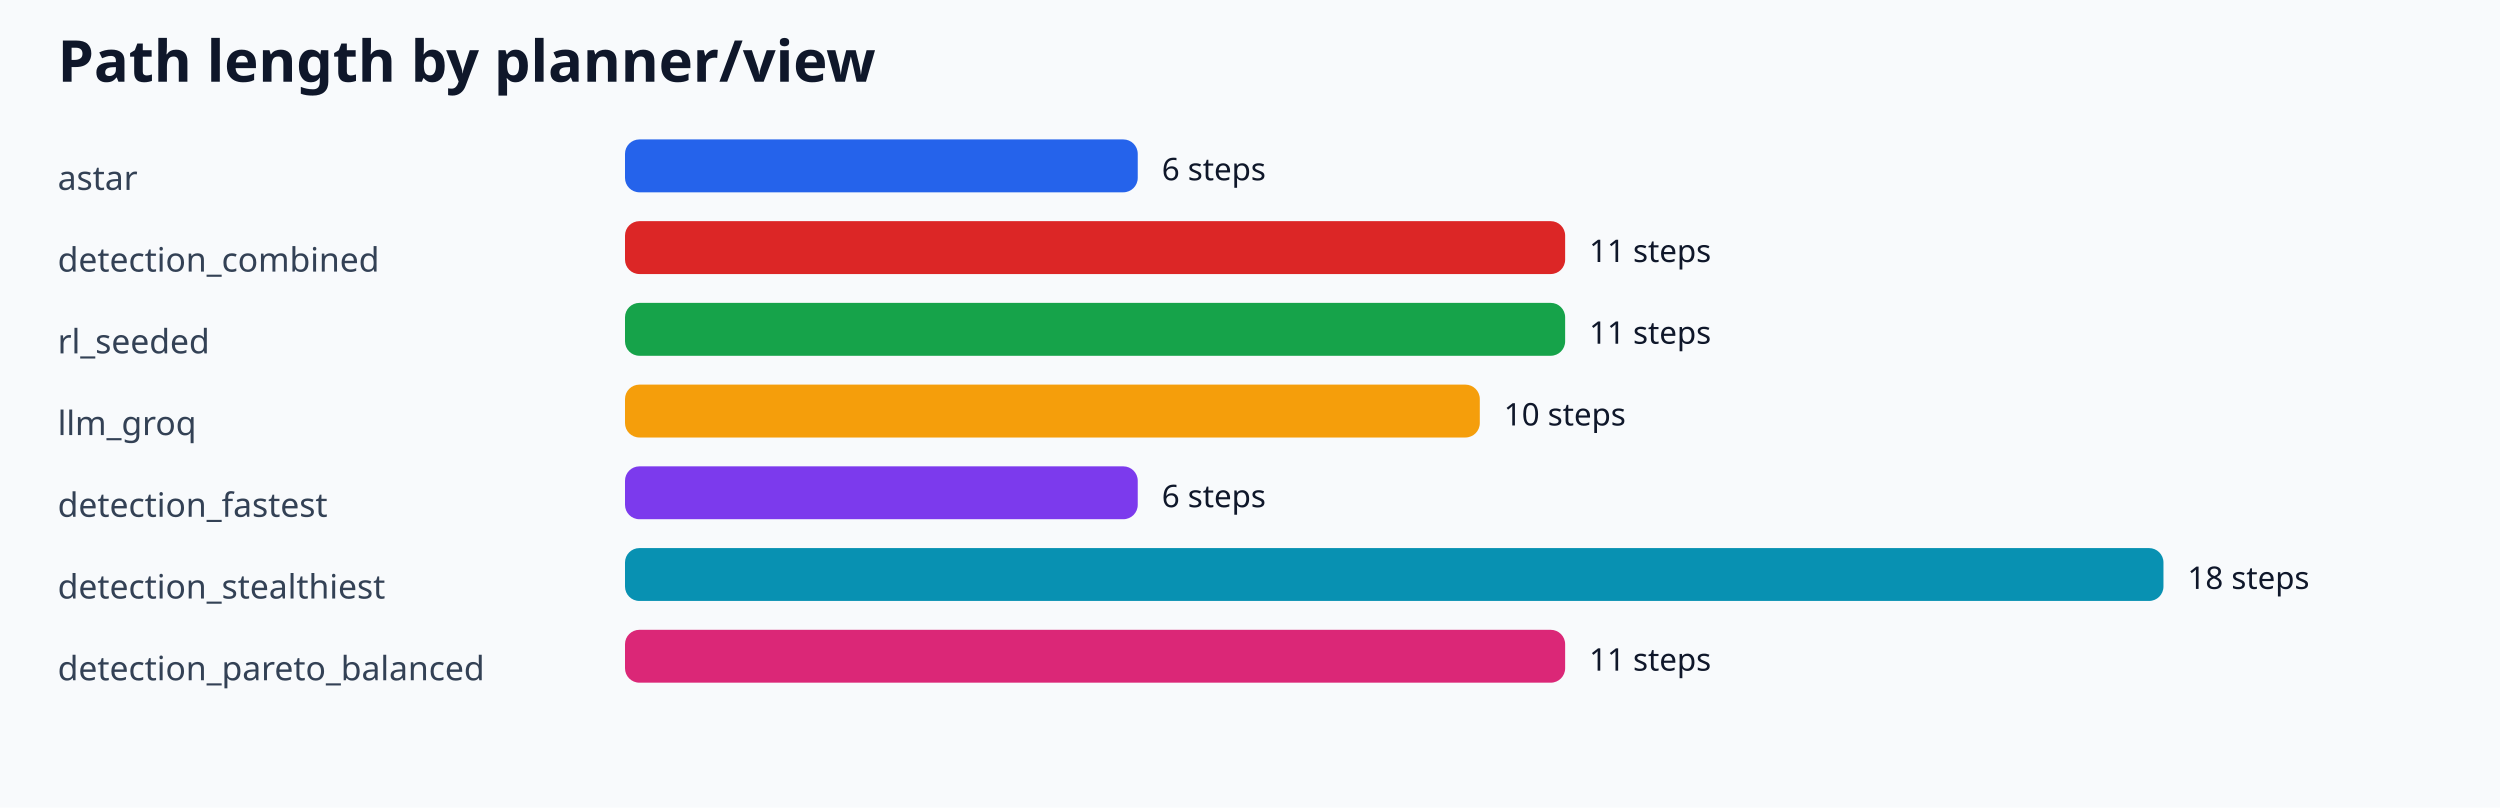
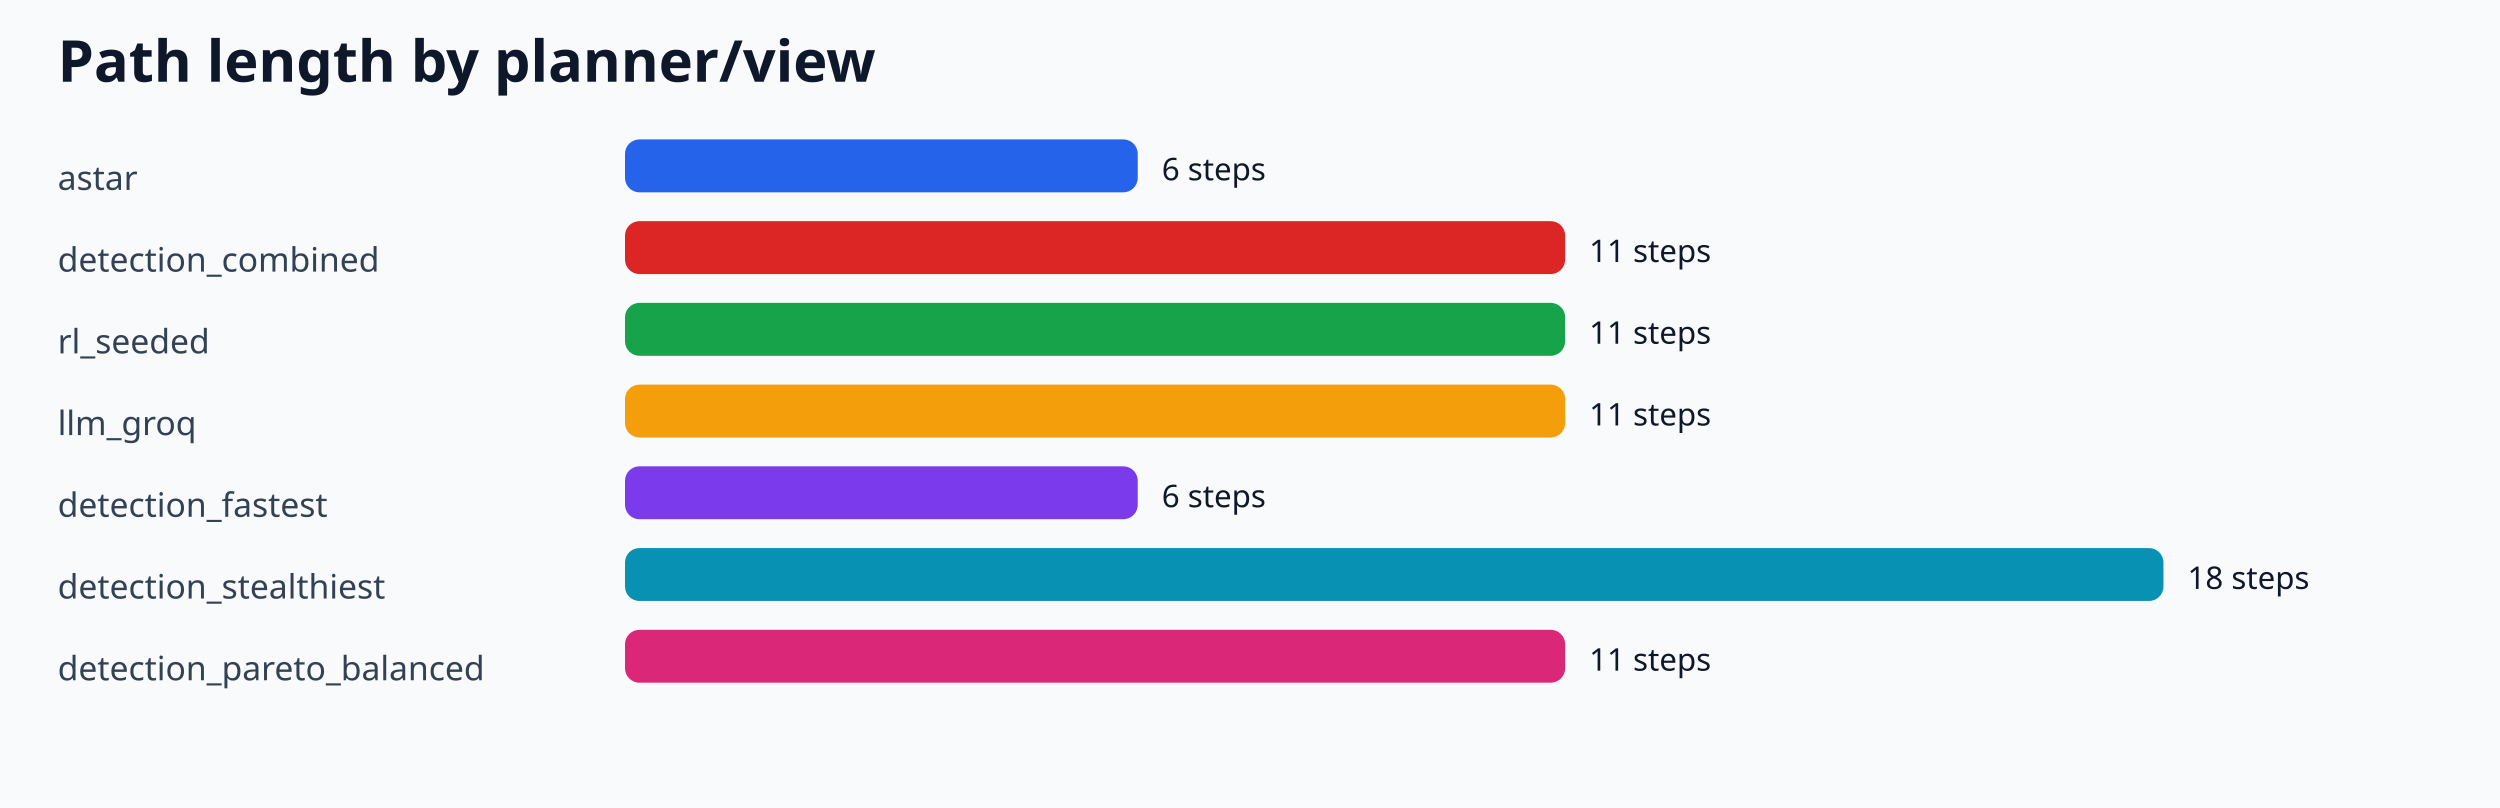
<svg xmlns="http://www.w3.org/2000/svg" width="1040" height="336" viewBox="0 0 1040 336">
  <rect width="1040" height="336" fill="#f8fafc" />
  <text x="24" y="34" font-size="24" font-family="Segoe UI" font-weight="700" fill="#0f172a">Path length by planner/view</text>
  <text x="24" y="79" font-size="14" font-family="Segoe UI" fill="#334155">astar</text>
  <rect x="260" y="58" width="213.3" height="22" rx="6" fill="#2563eb" />
  <text x="483.3" y="75" font-size="13" font-family="Segoe UI" fill="#0f172a">6 steps</text>
  <text x="24" y="113" font-size="14" font-family="Segoe UI" fill="#334155">detection_combined</text>
  <rect x="260" y="92" width="391.1" height="22" rx="6" fill="#dc2626" />
  <text x="661.1" y="109" font-size="13" font-family="Segoe UI" fill="#0f172a">11 steps</text>
  <text x="24" y="147" font-size="14" font-family="Segoe UI" fill="#334155">rl_seeded</text>
  <rect x="260" y="126" width="391.1" height="22" rx="6" fill="#16a34a" />
  <text x="661.1" y="143" font-size="13" font-family="Segoe UI" fill="#0f172a">11 steps</text>
  <text x="24" y="181" font-size="14" font-family="Segoe UI" fill="#334155">llm_groq</text>
-   <rect x="260" y="160" width="355.6" height="22" rx="6" fill="#f59e0b" />
-   <text x="625.6" y="177" font-size="13" font-family="Segoe UI" fill="#0f172a">10 steps</text>
+   <rect x="260" y="160" width="391.1" height="22" rx="6" fill="#f59e0b" />
+   <text x="661.1" y="177" font-size="13" font-family="Segoe UI" fill="#0f172a">11 steps</text>
  <text x="24" y="215" font-size="14" font-family="Segoe UI" fill="#334155">detection_fastest</text>
  <rect x="260" y="194" width="213.3" height="22" rx="6" fill="#7c3aed" />
  <text x="483.3" y="211" font-size="13" font-family="Segoe UI" fill="#0f172a">6 steps</text>
  <text x="24" y="249" font-size="14" font-family="Segoe UI" fill="#334155">detection_stealthiest</text>
  <rect x="260" y="228" width="640.0" height="22" rx="6" fill="#0891b2" />
  <text x="910.0" y="245" font-size="13" font-family="Segoe UI" fill="#0f172a">18 steps</text>
  <text x="24" y="283" font-size="14" font-family="Segoe UI" fill="#334155">detection_pareto_balanced</text>
  <rect x="260" y="262" width="391.1" height="22" rx="6" fill="#db2777" />
  <text x="661.1" y="279" font-size="13" font-family="Segoe UI" fill="#0f172a">11 steps</text>
</svg>
